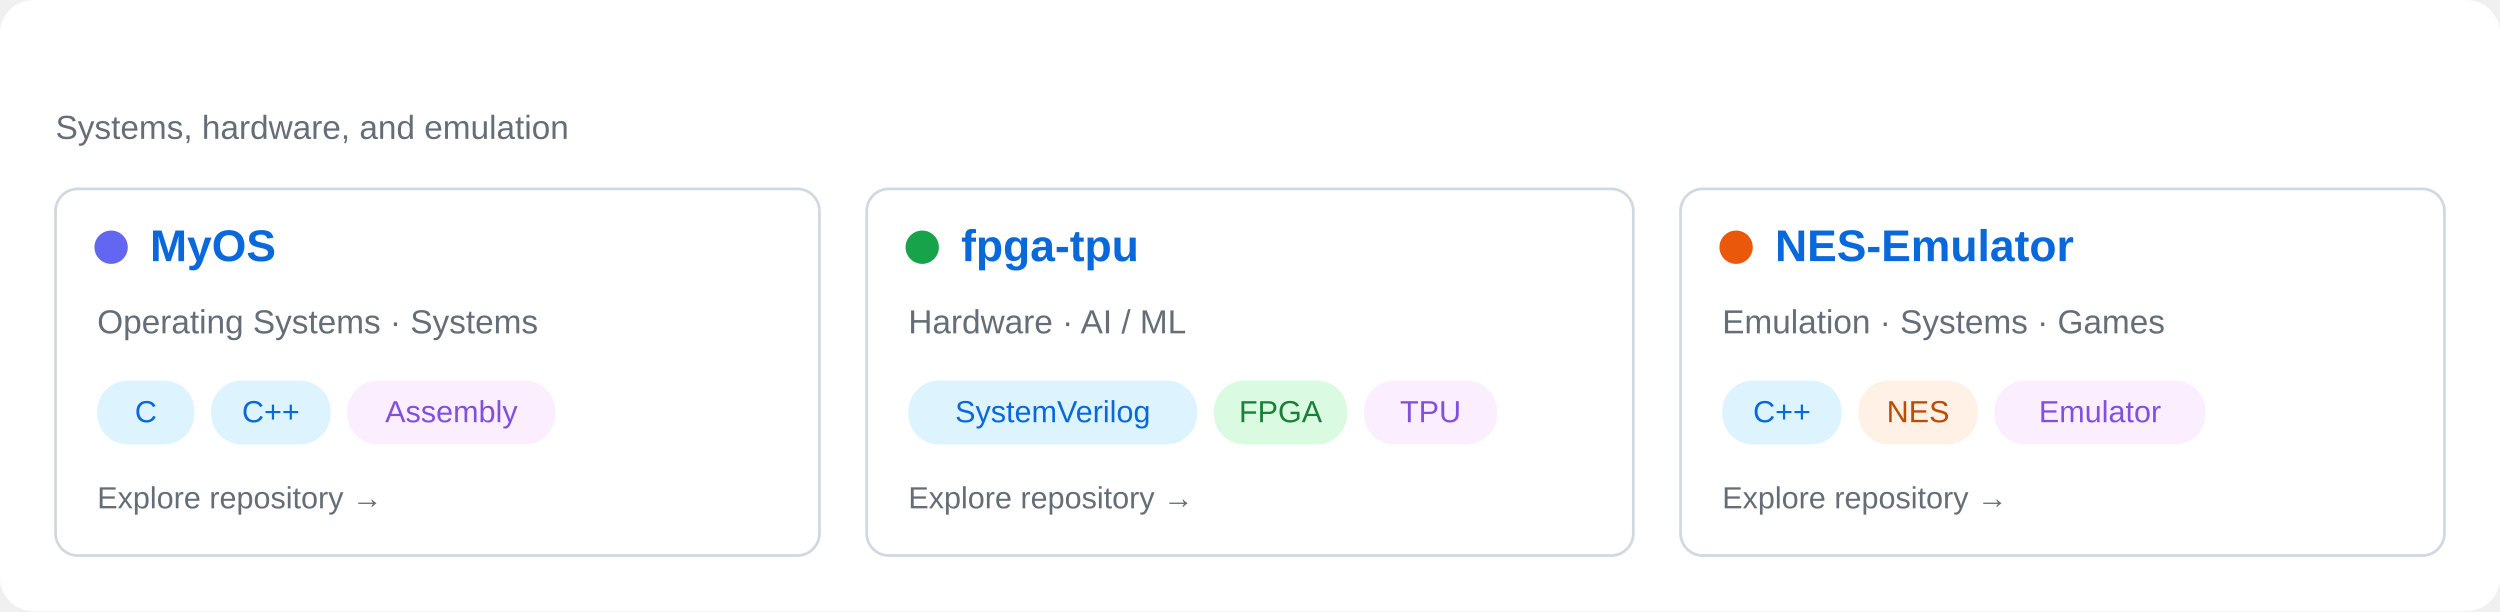
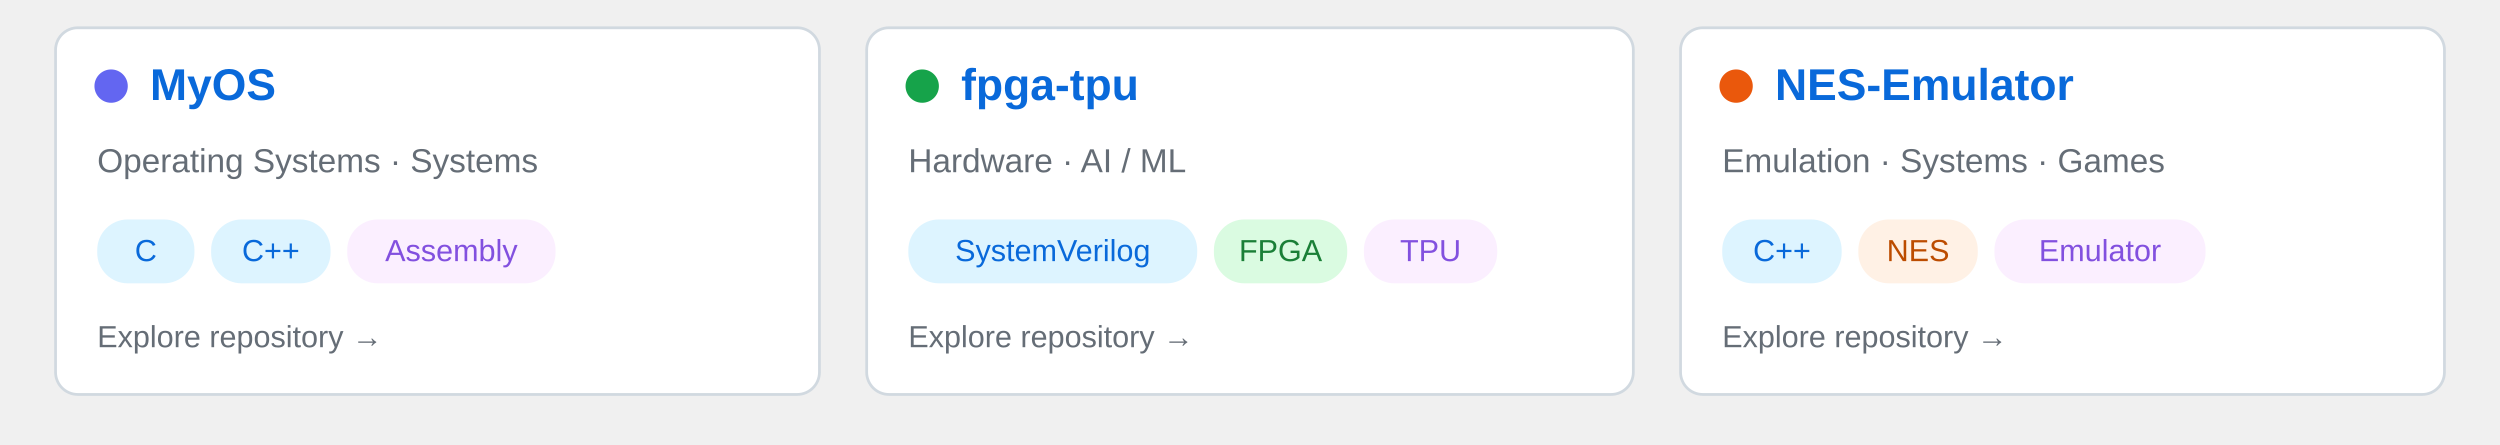
- <svg xmlns="http://www.w3.org/2000/svg" width="900" height="220" viewBox="0 0 900 220">
-   <rect width="900" height="220" rx="12" fill="#ffffff" />
-   <text x="20" y="50" font-family="Arial, sans-serif" font-size="12" fill="#656d76">
-     Systems, hardware, and emulation
-   </text>
-   <rect x="20" y="68" width="275" height="132" rx="8" fill="#ffffff" stroke="#d1d9e0" />
-   <circle cx="40" cy="89" r="6" fill="#6366f1" />
-   <text x="54" y="94" font-family="Arial, sans-serif" font-size="16" font-weight="bold" fill="#0969da">MyOS</text>
-   <text x="35" y="120" font-family="Arial, sans-serif" font-size="12" fill="#656d76">Operating Systems · Systems</text>
-   <rect x="35" y="137" width="35" height="23" rx="11" fill="#ddf4ff" />
-   <text x="52.5" y="152" text-anchor="middle" font-family="Arial, sans-serif" font-size="11" fill="#0969da">C</text>
-   <rect x="76" y="137" width="43" height="23" rx="11" fill="#ddf4ff" />
-   <text x="97.5" y="152" text-anchor="middle" font-family="Arial, sans-serif" font-size="11" fill="#0969da">C++</text>
-   <rect x="125" y="137" width="75" height="23" rx="11" fill="#fbefff" />
-   <text x="162.5" y="152" text-anchor="middle" font-family="Arial, sans-serif" font-size="11" fill="#8250df">Assembly</text>
-   <text x="35" y="183" font-family="Arial, sans-serif" font-size="11" fill="#656d76">Explore repository →</text>
-   <rect x="312" y="68" width="276" height="132" rx="8" fill="#ffffff" stroke="#d1d9e0" />
-   <circle cx="332" cy="89" r="6" fill="#16a34a" />
-   <text x="346" y="94" font-family="Arial, sans-serif" font-size="16" font-weight="bold" fill="#0969da">fpga-tpu</text>
-   <text x="327" y="120" font-family="Arial, sans-serif" font-size="12" fill="#656d76">Hardware · AI / ML</text>
-   <rect x="327" y="137" width="104" height="23" rx="11" fill="#ddf4ff" />
-   <text x="379" y="152" text-anchor="middle" font-family="Arial, sans-serif" font-size="11" fill="#0969da">SystemVerilog</text>
-   <rect x="437" y="137" width="48" height="23" rx="11" fill="#dafbe1" />
-   <text x="461" y="152" text-anchor="middle" font-family="Arial, sans-serif" font-size="11" fill="#1a7f37">FPGA</text>
-   <rect x="491" y="137" width="48" height="23" rx="11" fill="#fbefff" />
-   <text x="515" y="152" text-anchor="middle" font-family="Arial, sans-serif" font-size="11" fill="#8250df">TPU</text>
-   <text x="327" y="183" font-family="Arial, sans-serif" font-size="11" fill="#656d76">Explore repository →</text>
-   <rect x="605" y="68" width="275" height="132" rx="8" fill="#ffffff" stroke="#d1d9e0" />
-   <circle cx="625" cy="89" r="6" fill="#ea580c" />
-   <text x="639" y="94" font-family="Arial, sans-serif" font-size="16" font-weight="bold" fill="#0969da">NES-Emulator</text>
-   <text x="620" y="120" font-family="Arial, sans-serif" font-size="12" fill="#656d76">Emulation · Systems · Games</text>
-   <rect x="620" y="137" width="43" height="23" rx="11" fill="#ddf4ff" />
-   <text x="641.5" y="152" text-anchor="middle" font-family="Arial, sans-serif" font-size="11" fill="#0969da">C++</text>
-   <rect x="669" y="137" width="43" height="23" rx="11" fill="#fff1e5" />
-   <text x="690.5" y="152" text-anchor="middle" font-family="Arial, sans-serif" font-size="11" fill="#bc4c00">NES</text>
-   <rect x="718" y="137" width="76" height="23" rx="11" fill="#fbefff" />
-   <text x="756" y="152" text-anchor="middle" font-family="Arial, sans-serif" font-size="11" fill="#8250df">Emulator</text>
-   <text x="620" y="183" font-family="Arial, sans-serif" font-size="11" fill="#656d76">Explore repository →</text>
+ <svg xmlns="http://www.w3.org/2000/svg" width="900" height="160" viewBox="0 0 900 160">
+   <rect x="20" y="10" width="275" height="132" rx="8" fill="#ffffff" stroke="#d1d9e0" />
+   <circle cx="40" cy="31" r="6" fill="#6366f1" />
+   <text x="54" y="36" font-family="Arial, sans-serif" font-size="16" font-weight="bold" fill="#0969da">MyOS</text>
+   <text x="35" y="62" font-family="Arial, sans-serif" font-size="12" fill="#656d76">Operating Systems · Systems</text>
+   <rect x="35" y="79" width="35" height="23" rx="11" fill="#ddf4ff" />
+   <text x="52.5" y="94" text-anchor="middle" font-family="Arial, sans-serif" font-size="11" fill="#0969da">C</text>
+   <rect x="76" y="79" width="43" height="23" rx="11" fill="#ddf4ff" />
+   <text x="97.5" y="94" text-anchor="middle" font-family="Arial, sans-serif" font-size="11" fill="#0969da">C++</text>
+   <rect x="125" y="79" width="75" height="23" rx="11" fill="#fbefff" />
+   <text x="162.5" y="94" text-anchor="middle" font-family="Arial, sans-serif" font-size="11" fill="#8250df">Assembly</text>
+   <text x="35" y="125" font-family="Arial, sans-serif" font-size="11" fill="#656d76">Explore repository →</text>
+   <rect x="312" y="10" width="276" height="132" rx="8" fill="#ffffff" stroke="#d1d9e0" />
+   <circle cx="332" cy="31" r="6" fill="#16a34a" />
+   <text x="346" y="36" font-family="Arial, sans-serif" font-size="16" font-weight="bold" fill="#0969da">fpga-tpu</text>
+   <text x="327" y="62" font-family="Arial, sans-serif" font-size="12" fill="#656d76">Hardware · AI / ML</text>
+   <rect x="327" y="79" width="104" height="23" rx="11" fill="#ddf4ff" />
+   <text x="379" y="94" text-anchor="middle" font-family="Arial, sans-serif" font-size="11" fill="#0969da">SystemVerilog</text>
+   <rect x="437" y="79" width="48" height="23" rx="11" fill="#dafbe1" />
+   <text x="461" y="94" text-anchor="middle" font-family="Arial, sans-serif" font-size="11" fill="#1a7f37">FPGA</text>
+   <rect x="491" y="79" width="48" height="23" rx="11" fill="#fbefff" />
+   <text x="515" y="94" text-anchor="middle" font-family="Arial, sans-serif" font-size="11" fill="#8250df">TPU</text>
+   <text x="327" y="125" font-family="Arial, sans-serif" font-size="11" fill="#656d76">Explore repository →</text>
+   <rect x="605" y="10" width="275" height="132" rx="8" fill="#ffffff" stroke="#d1d9e0" />
+   <circle cx="625" cy="31" r="6" fill="#ea580c" />
+   <text x="639" y="36" font-family="Arial, sans-serif" font-size="16" font-weight="bold" fill="#0969da">NES-Emulator</text>
+   <text x="620" y="62" font-family="Arial, sans-serif" font-size="12" fill="#656d76">Emulation · Systems · Games</text>
+   <rect x="620" y="79" width="43" height="23" rx="11" fill="#ddf4ff" />
+   <text x="641.5" y="94" text-anchor="middle" font-family="Arial, sans-serif" font-size="11" fill="#0969da">C++</text>
+   <rect x="669" y="79" width="43" height="23" rx="11" fill="#fff1e5" />
+   <text x="690.5" y="94" text-anchor="middle" font-family="Arial, sans-serif" font-size="11" fill="#bc4c00">NES</text>
+   <rect x="718" y="79" width="76" height="23" rx="11" fill="#fbefff" />
+   <text x="756" y="94" text-anchor="middle" font-family="Arial, sans-serif" font-size="11" fill="#8250df">Emulator</text>
+   <text x="620" y="125" font-family="Arial, sans-serif" font-size="11" fill="#656d76">Explore repository →</text>
</svg>
